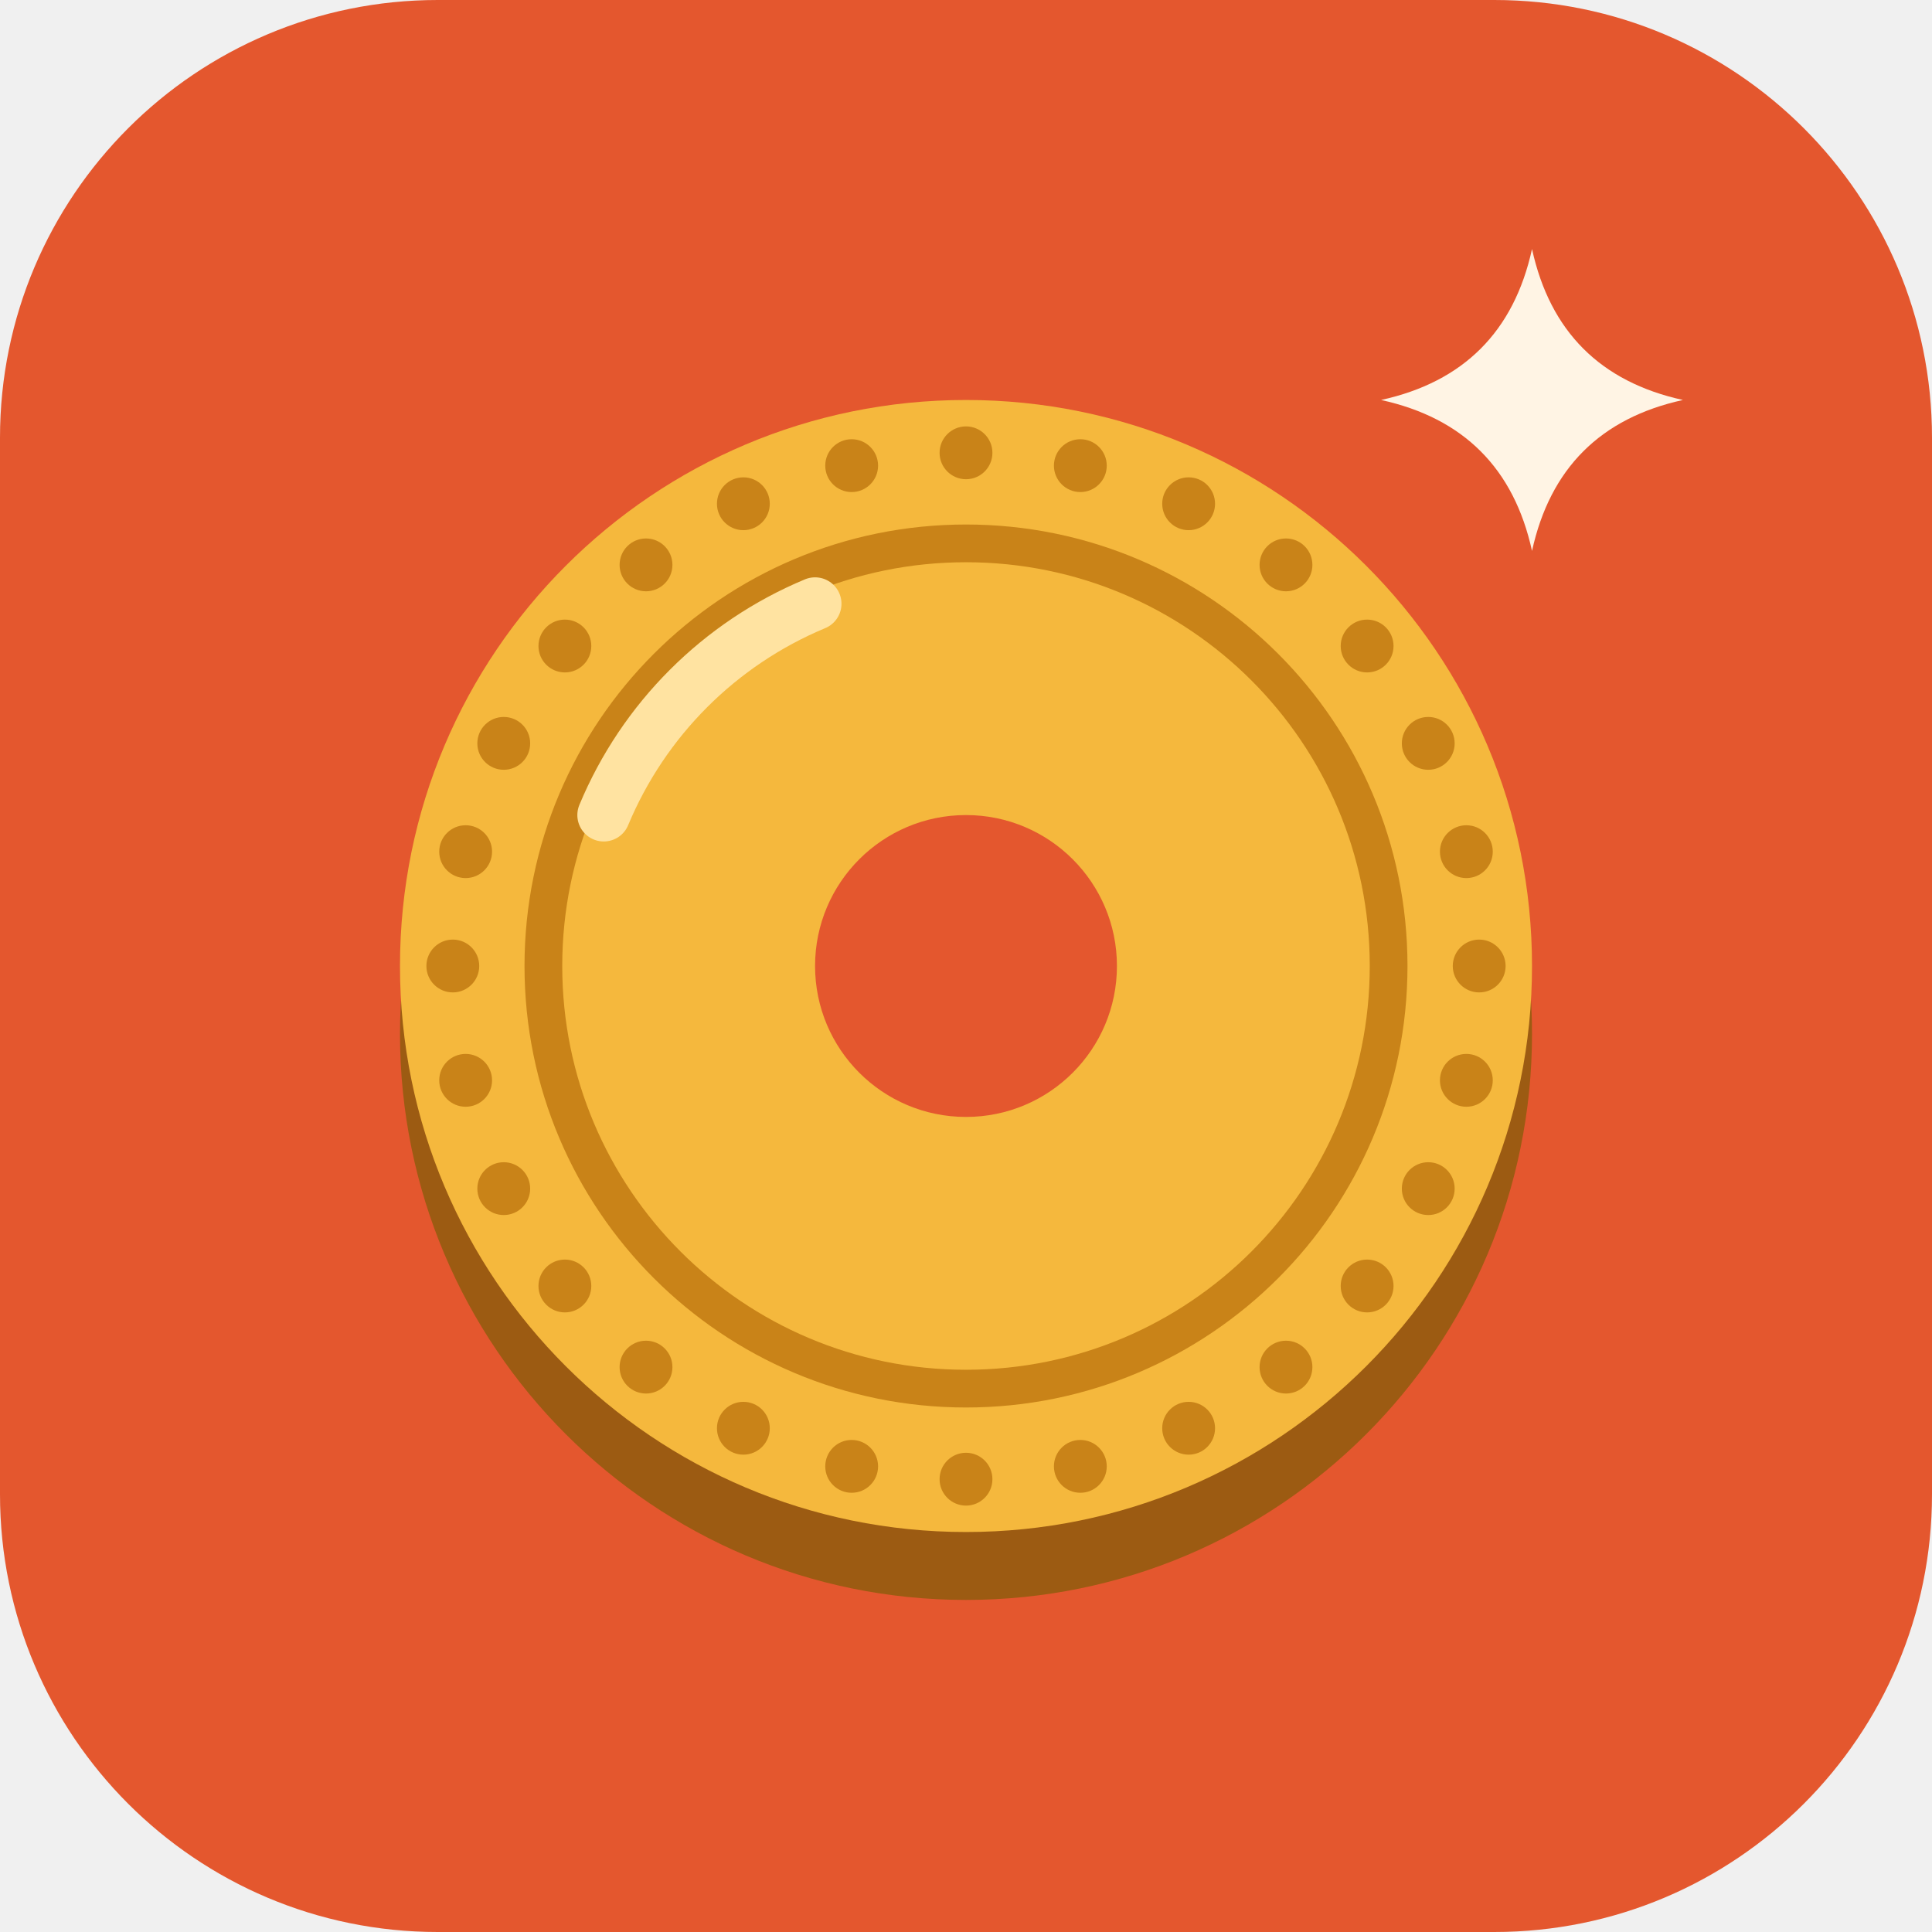
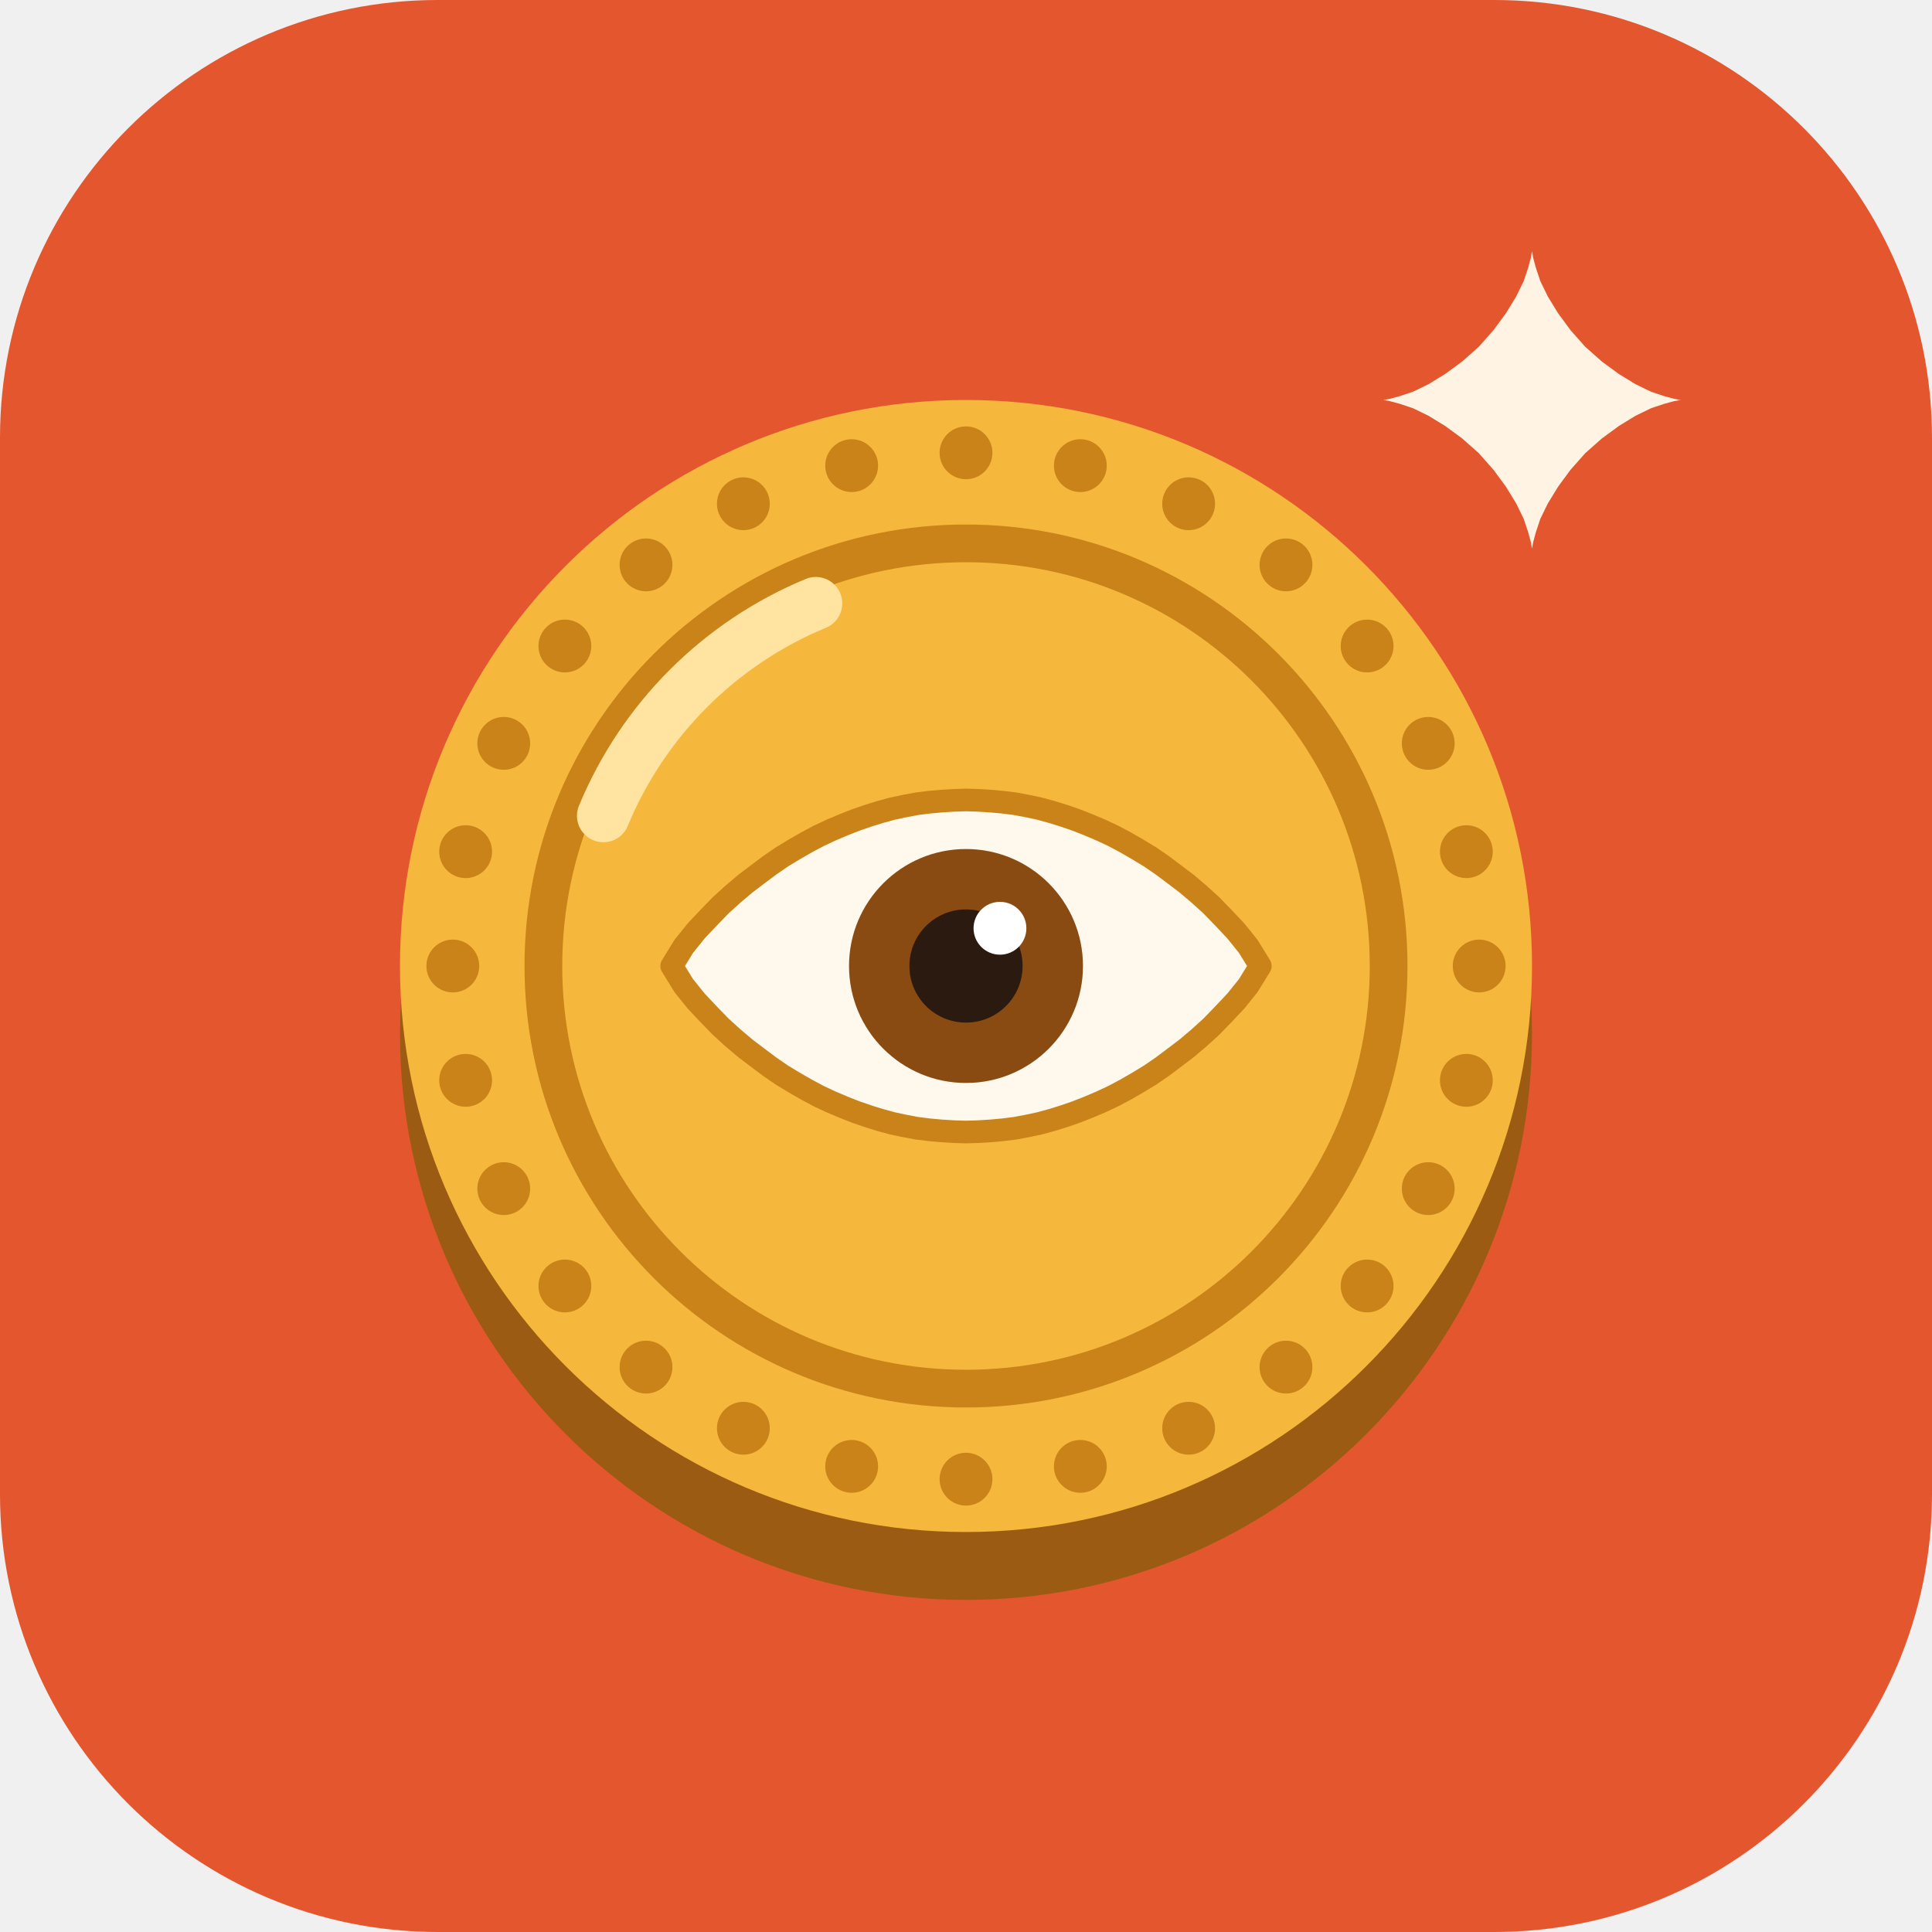
<svg xmlns="http://www.w3.org/2000/svg" viewBox="0 0 512 512">
  <rect width="512" height="512" rx="116" fill="#E4572E" />
-   <circle cx="256" cy="274.0" r="150.0" fill="#9C5B12" />
-   <circle cx="256" cy="256" r="150.0" fill="#F5B83D" />
+   <circle cx="256.0" cy="274.0" r="150.0" fill="#9C5B12" />
+   <circle cx="256.0" cy="256.0" r="150.0" fill="#F5B83D" />
  <circle cx="392.0" cy="256.0" r="7.0" fill="#C98318" />
  <circle cx="388.6" cy="286.3" r="7.0" fill="#C98318" />
  <circle cx="378.5" cy="315.0" r="7.0" fill="#C98318" />
  <circle cx="362.3" cy="340.8" r="7.0" fill="#C98318" />
  <circle cx="340.8" cy="362.3" r="7.0" fill="#C98318" />
  <circle cx="315.0" cy="378.5" r="7.0" fill="#C98318" />
  <circle cx="286.3" cy="388.6" r="7.0" fill="#C98318" />
  <circle cx="256.0" cy="392.0" r="7.0" fill="#C98318" />
  <circle cx="225.7" cy="388.6" r="7.0" fill="#C98318" />
  <circle cx="197.0" cy="378.5" r="7.0" fill="#C98318" />
  <circle cx="171.2" cy="362.3" r="7.0" fill="#C98318" />
  <circle cx="149.7" cy="340.8" r="7.0" fill="#C98318" />
  <circle cx="133.5" cy="315.0" r="7.0" fill="#C98318" />
  <circle cx="123.4" cy="286.3" r="7.0" fill="#C98318" />
  <circle cx="120.0" cy="256.0" r="7.0" fill="#C98318" />
  <circle cx="123.4" cy="225.7" r="7.0" fill="#C98318" />
  <circle cx="133.5" cy="197.0" r="7.0" fill="#C98318" />
  <circle cx="149.7" cy="171.2" r="7.0" fill="#C98318" />
  <circle cx="171.2" cy="149.7" r="7.0" fill="#C98318" />
  <circle cx="197.0" cy="133.5" r="7.0" fill="#C98318" />
  <circle cx="225.7" cy="123.4" r="7.0" fill="#C98318" />
  <circle cx="256.0" cy="120.0" r="7.0" fill="#C98318" />
  <circle cx="286.3" cy="123.4" r="7.0" fill="#C98318" />
  <circle cx="315.0" cy="133.5" r="7.0" fill="#C98318" />
  <circle cx="340.8" cy="149.7" r="7.0" fill="#C98318" />
  <circle cx="362.3" cy="171.2" r="7.0" fill="#C98318" />
  <circle cx="378.5" cy="197.0" r="7.0" fill="#C98318" />
  <circle cx="388.6" cy="225.7" r="7.0" fill="#C98318" />
-   <circle cx="256" cy="256" r="112.0" fill="none" stroke="#C98318" stroke-width="10.0" />
-   <path d="M160.0 216.0 A 104.0 104.0 0 0 1 216.0 160.0" fill="none" stroke="#FFE3A1" stroke-width="14.0" stroke-linecap="round" />
-   <circle cx="256" cy="256" r="40.0" fill="#E4572E" />
-   <path d="M406.0 66.0 Q413.2 98.8 446.0 106.0 Q413.2 113.2 406.0 146.0 Q398.8 113.2 366.0 106.0 Q398.8 98.8 406.0 66.0Z" fill="#FFF4E4" />
+   <circle cx="256.0" cy="256.0" r="112.0" fill="none" stroke="#C98318" stroke-width="10.0" />
+   <path d="M159.9 216.2 A 104.0 104.0 0 0 1 216.2 159.9" fill="none" stroke="#FFE3A1" stroke-width="14.0" stroke-linecap="round" />
+   <polygon points="178.0,256.0 181.2,250.8 184.5,246.7 187.8,243.2 191.0,239.9 194.2,237.0 197.5,234.2 200.8,231.7 204.0,229.3 207.2,227.1 210.5,225.1 213.8,223.2 217.0,221.5 220.2,220.0 223.5,218.6 226.8,217.3 230.0,216.2 233.2,215.2 236.5,214.3 239.8,213.6 243.0,213.0 246.2,212.6 249.5,212.3 252.8,212.1 256.0,212.0 259.2,212.1 262.5,212.3 265.8,212.6 269.0,213.0 272.2,213.6 275.5,214.3 278.8,215.2 282.0,216.2 285.2,217.3 288.5,218.6 291.8,220.0 295.0,221.5 298.2,223.2 301.5,225.1 304.8,227.1 308.0,229.3 311.2,231.7 314.5,234.2 317.8,237.0 321.0,239.9 324.2,243.2 327.5,246.7 330.8,250.8 334.0,256.0 330.8,261.2 327.5,265.3 324.2,268.8 321.0,272.1 317.8,275.0 314.5,277.8 311.2,280.3 308.0,282.7 304.8,284.9 301.5,286.9 298.2,288.8 295.0,290.5 291.8,292.0 288.5,293.4 285.2,294.7 282.0,295.8 278.8,296.8 275.5,297.7 272.2,298.4 269.0,299.0 265.8,299.4 262.5,299.7 259.2,299.9 256.0,300.0 252.8,299.9 249.5,299.7 246.2,299.4 243.0,299.0 239.8,298.4 236.5,297.7 233.2,296.8 230.0,295.8 226.8,294.7 223.5,293.4 220.2,292.0 217.0,290.5 213.8,288.8 210.5,286.9 207.2,284.9 204.0,282.7 200.8,280.3 197.5,277.8 194.2,275.0 191.0,272.1 187.8,268.8 184.5,265.3 181.2,261.2" fill="#FFF8EC" stroke="#C98318" stroke-width="6.0" stroke-linejoin="round" />
+   <circle cx="256.0" cy="256.0" r="31.0" fill="#8A4B12" />
+   <circle cx="256.0" cy="256.0" r="15.0" fill="#2A1A10" />
+   <circle cx="265.0" cy="246.0" r="7.0" fill="#fff" />
+   <polygon points="446.0,106.0 445.4,106.0 443.7,106.3 441.1,107.0 437.5,108.2 433.4,110.2 429.0,112.9 424.5,116.2 420.1,120.1 416.2,124.5 412.9,129.0 410.2,133.4 408.2,137.5 407.0,141.1 406.3,143.7 406.0,145.4 406.0,146.0 406.0,145.4 405.7,143.7 405.0,141.1 403.8,137.5 401.8,133.4 399.1,129.0 395.8,124.5 391.9,120.1 387.5,116.2 383.0,112.9 378.6,110.2 374.5,108.2 370.9,107.0 368.3,106.3 366.6,106.0 366.0,106.0 366.6,106.0 368.3,105.7 370.9,105.0 374.5,103.8 378.6,101.8 383.0,99.1 387.5,95.8 391.9,91.9 395.8,87.5 399.1,83.0 401.8,78.6 403.8,74.5 405.0,70.9 405.7,68.3 406.0,66.6 406.0,66.0 406.0,66.6 406.3,68.3 407.0,70.9 408.2,74.5 410.2,78.6 412.9,83.0 416.2,87.5 420.1,91.9 424.5,95.8 429.0,99.1 433.4,101.8 437.5,103.8 441.1,105.0 443.7,105.7 445.4,106.0" fill="#FFF4E4" />
</svg>
